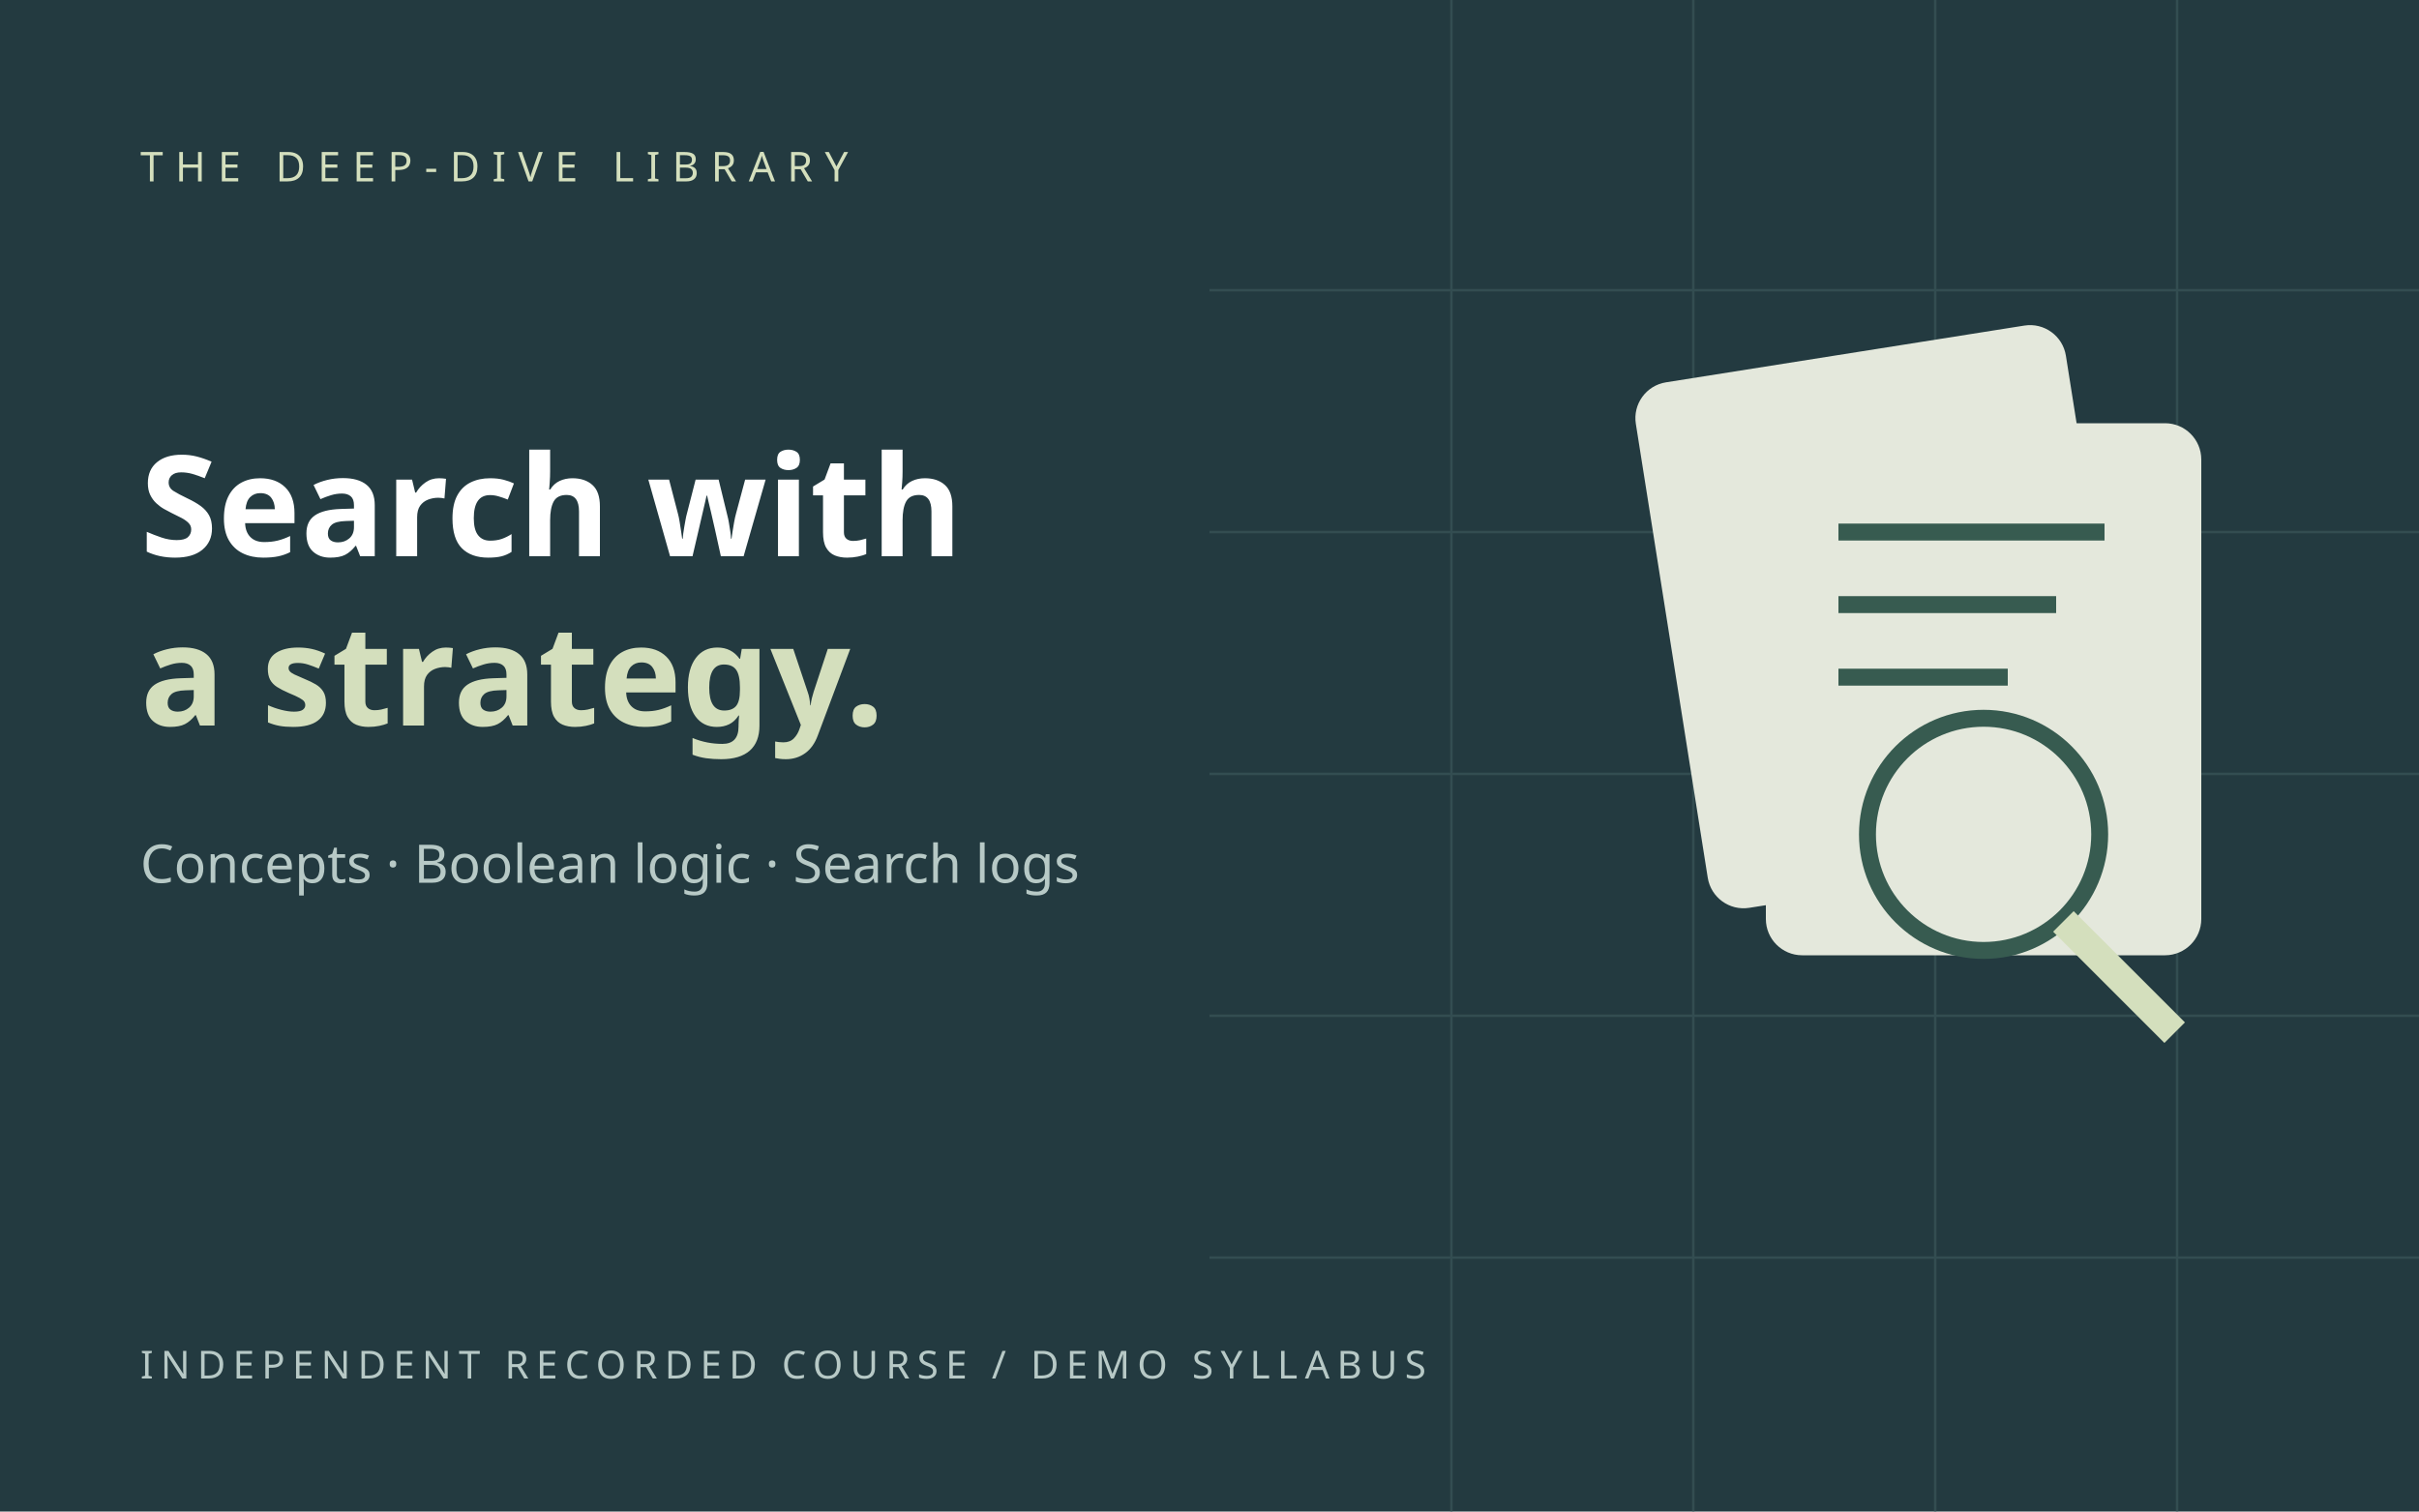
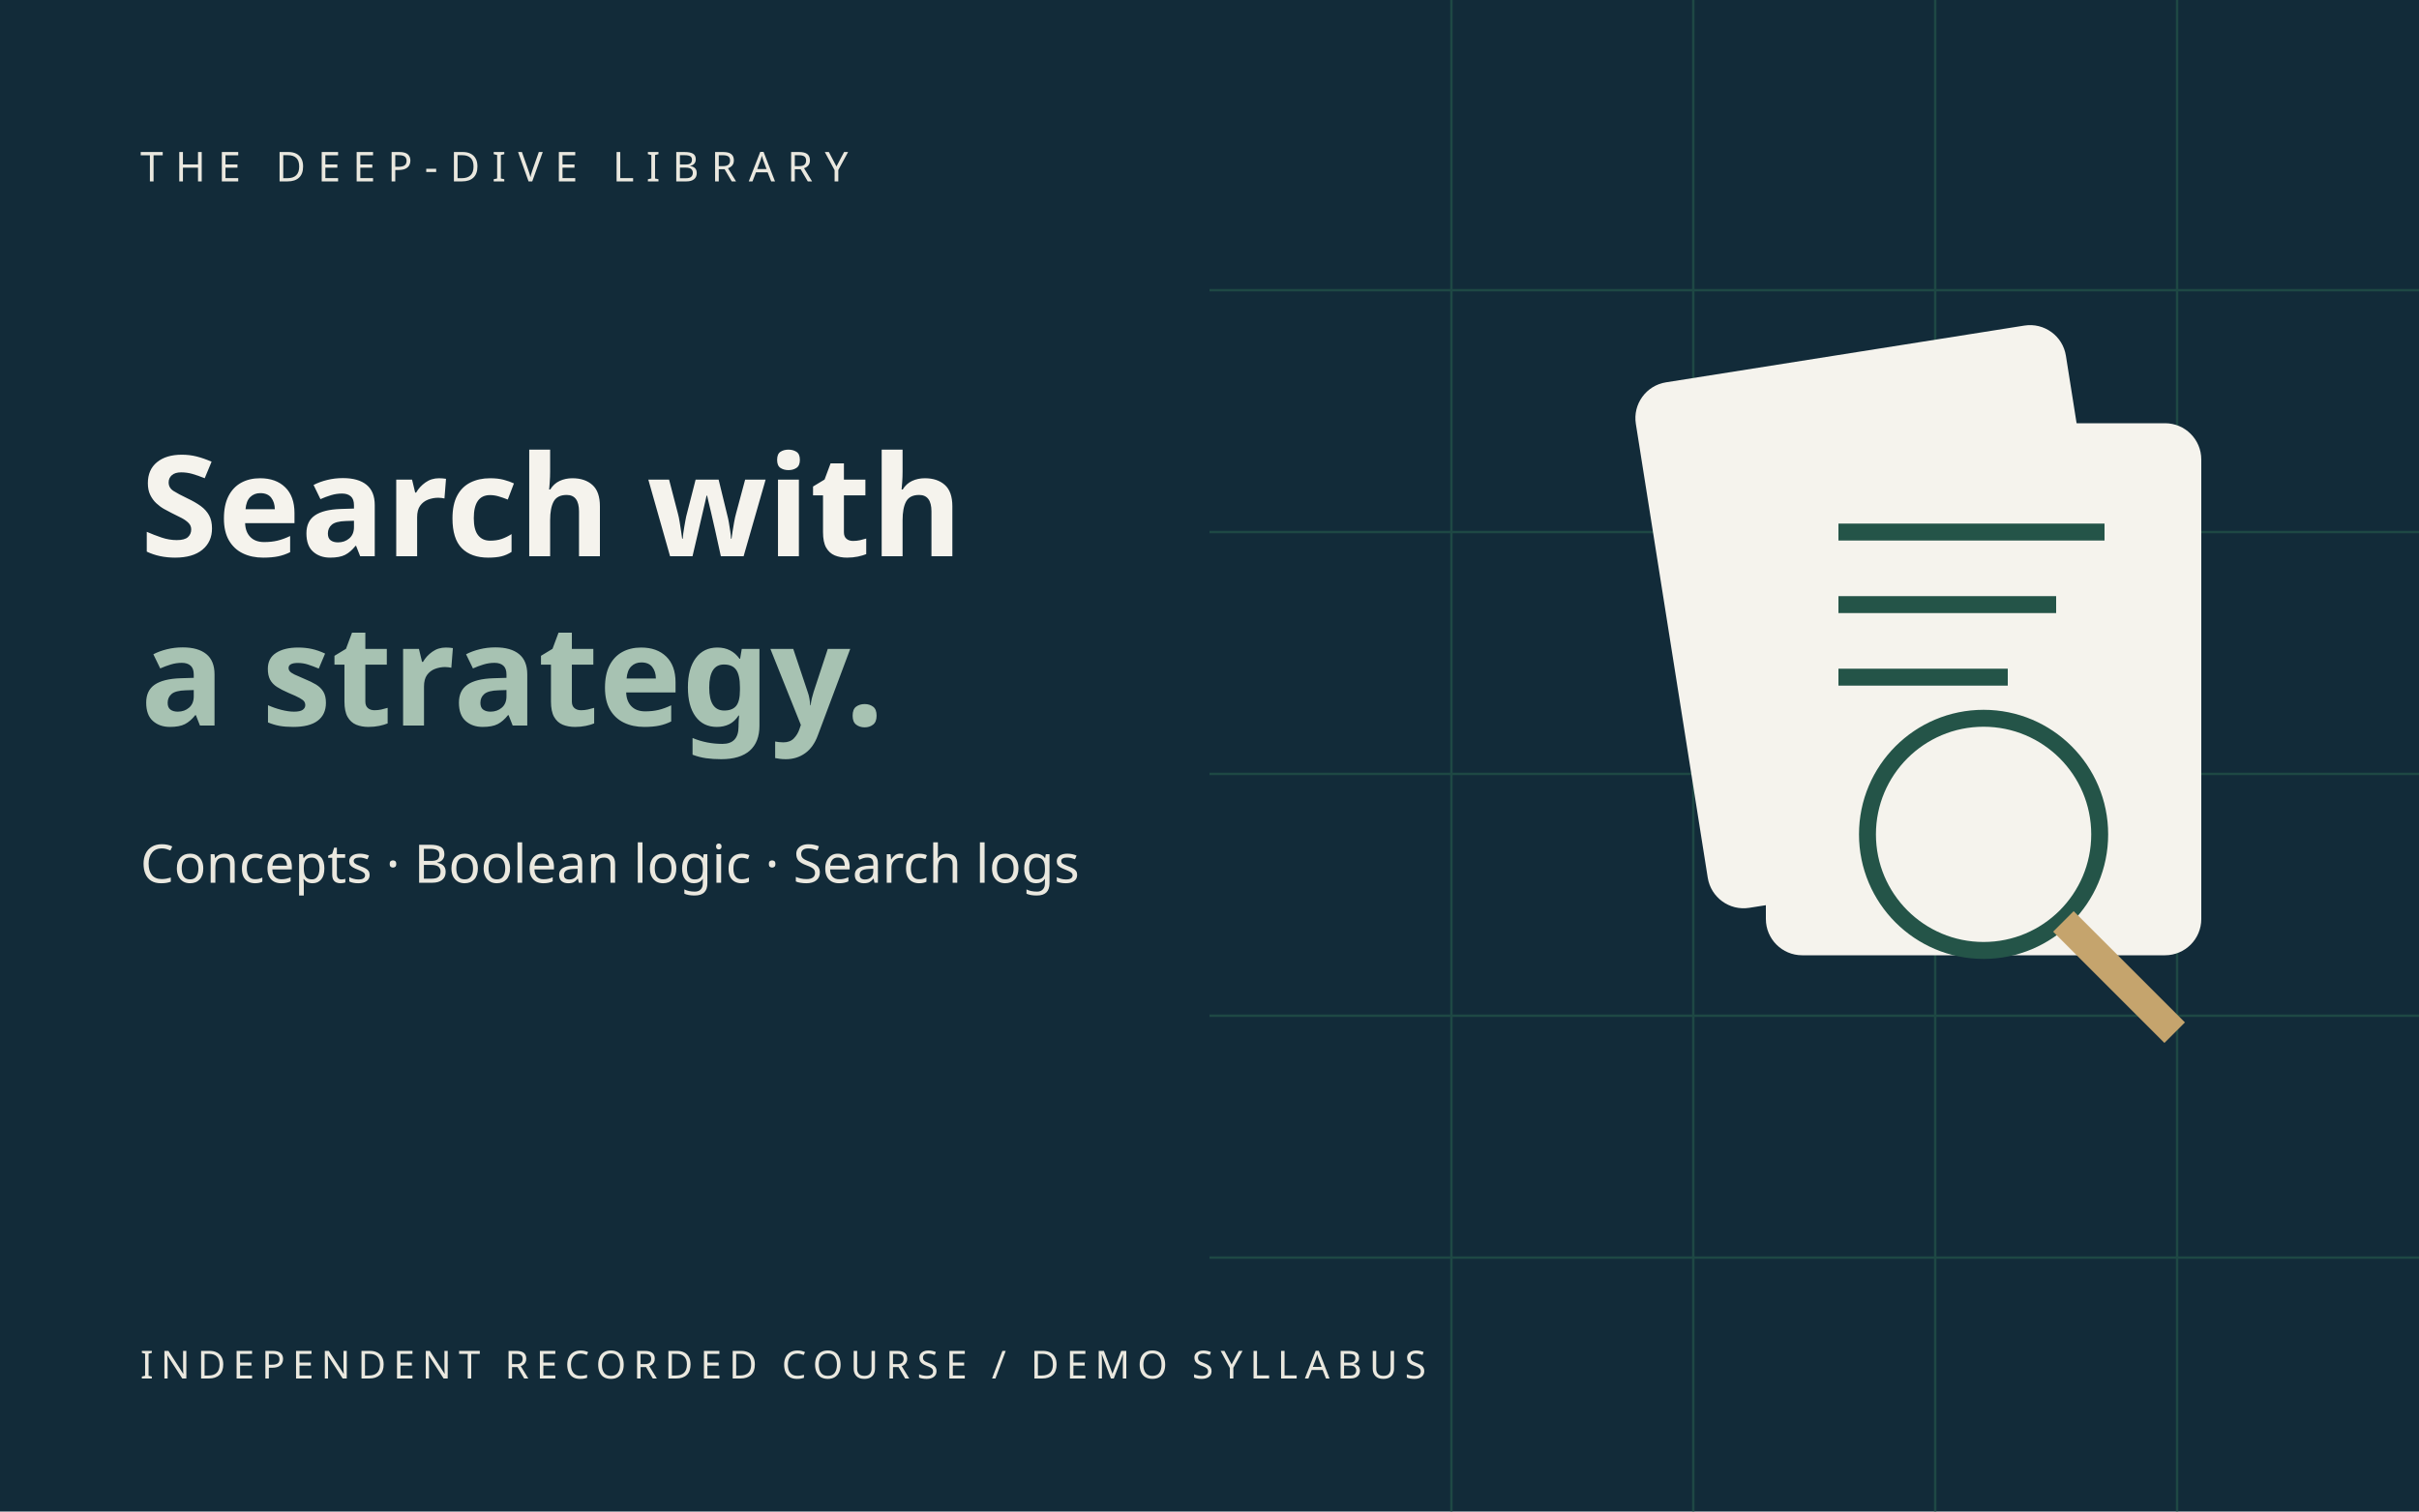
<svg xmlns="http://www.w3.org/2000/svg" width="1000" height="625" viewBox="0 0 1000 625">
-   <rect width="1000" height="625" fill="#233a40" />
-   <g stroke="#3b5559" opacity=".7">
+   <rect width="1000" height="625" fill="#122B39" />
+   <g stroke="#245448" opacity=".7">
    <path d="M600 0V625M700 0V625M800 0V625M900 0V625M500 120H1000M500 220H1000M500 320H1000M500 420H1000M500 520H1000" />
  </g>
-   <text x="58" y="75" fill="#d4dfbd" font-family="sans-serif" font-size="17" letter-spacing="5">THE DEEP-DIVE LIBRARY</text>
-   <text x="58" y="230" fill="#fff" font-family="sans-serif" font-size="58" font-weight="700">Search with</text>
-   <text x="58" y="300" fill="#d4dfbd" font-family="sans-serif" font-size="58" font-weight="700">a strategy.</text>
-   <text x="58" y="365" fill="#b7c9c6" font-family="sans-serif" font-size="22">Concepts · Boolean logic · Search logs</text>
-   <g fill="#e4e8dc">
+   <text x="58" y="75" fill="#EAE8DF" font-family="sans-serif" font-size="17" letter-spacing="5">THE DEEP-DIVE LIBRARY</text>
+   <text x="58" y="230" fill="#F5F3ED" font-family="sans-serif" font-size="58" font-weight="700">Search with</text>
+   <text x="58" y="300" fill="#A7C2B2" font-family="sans-serif" font-size="58" font-weight="700">a strategy.</text>
+   <text x="58" y="365" fill="#EAE8DF" font-family="sans-serif" font-size="22">Concepts · Boolean logic · Search logs</text>
+   <g fill="#F5F3ED">
    <rect x="690" y="145" width="180" height="220" rx="15" transform="rotate(-9 780 255)" />
    <rect x="730" y="175" width="180" height="220" rx="15" />
  </g>
-   <g fill="none" stroke="#375b50" stroke-width="7">
+   <g fill="none" stroke="#245448" stroke-width="7">
    <path d="M760 220h110m-110 30h90m-90 30h70" />
    <circle cx="820" cy="345" r="48" />
-     <path d="m853 381 46 46" stroke="#d4dfbd" stroke-width="12" />
+     <path d="m853 381 46 46" stroke="#C5A46D" stroke-width="12" />
  </g>
-   <text x="58" y="570" fill="#b7c9c6" font-family="sans-serif" font-size="16" letter-spacing="3">INDEPENDENT RECORDED COURSE / DEMO SYLLABUS</text>
+   <text x="58" y="570" fill="#EAE8DF" font-family="sans-serif" font-size="16" letter-spacing="3">INDEPENDENT RECORDED COURSE / DEMO SYLLABUS</text>
</svg>
